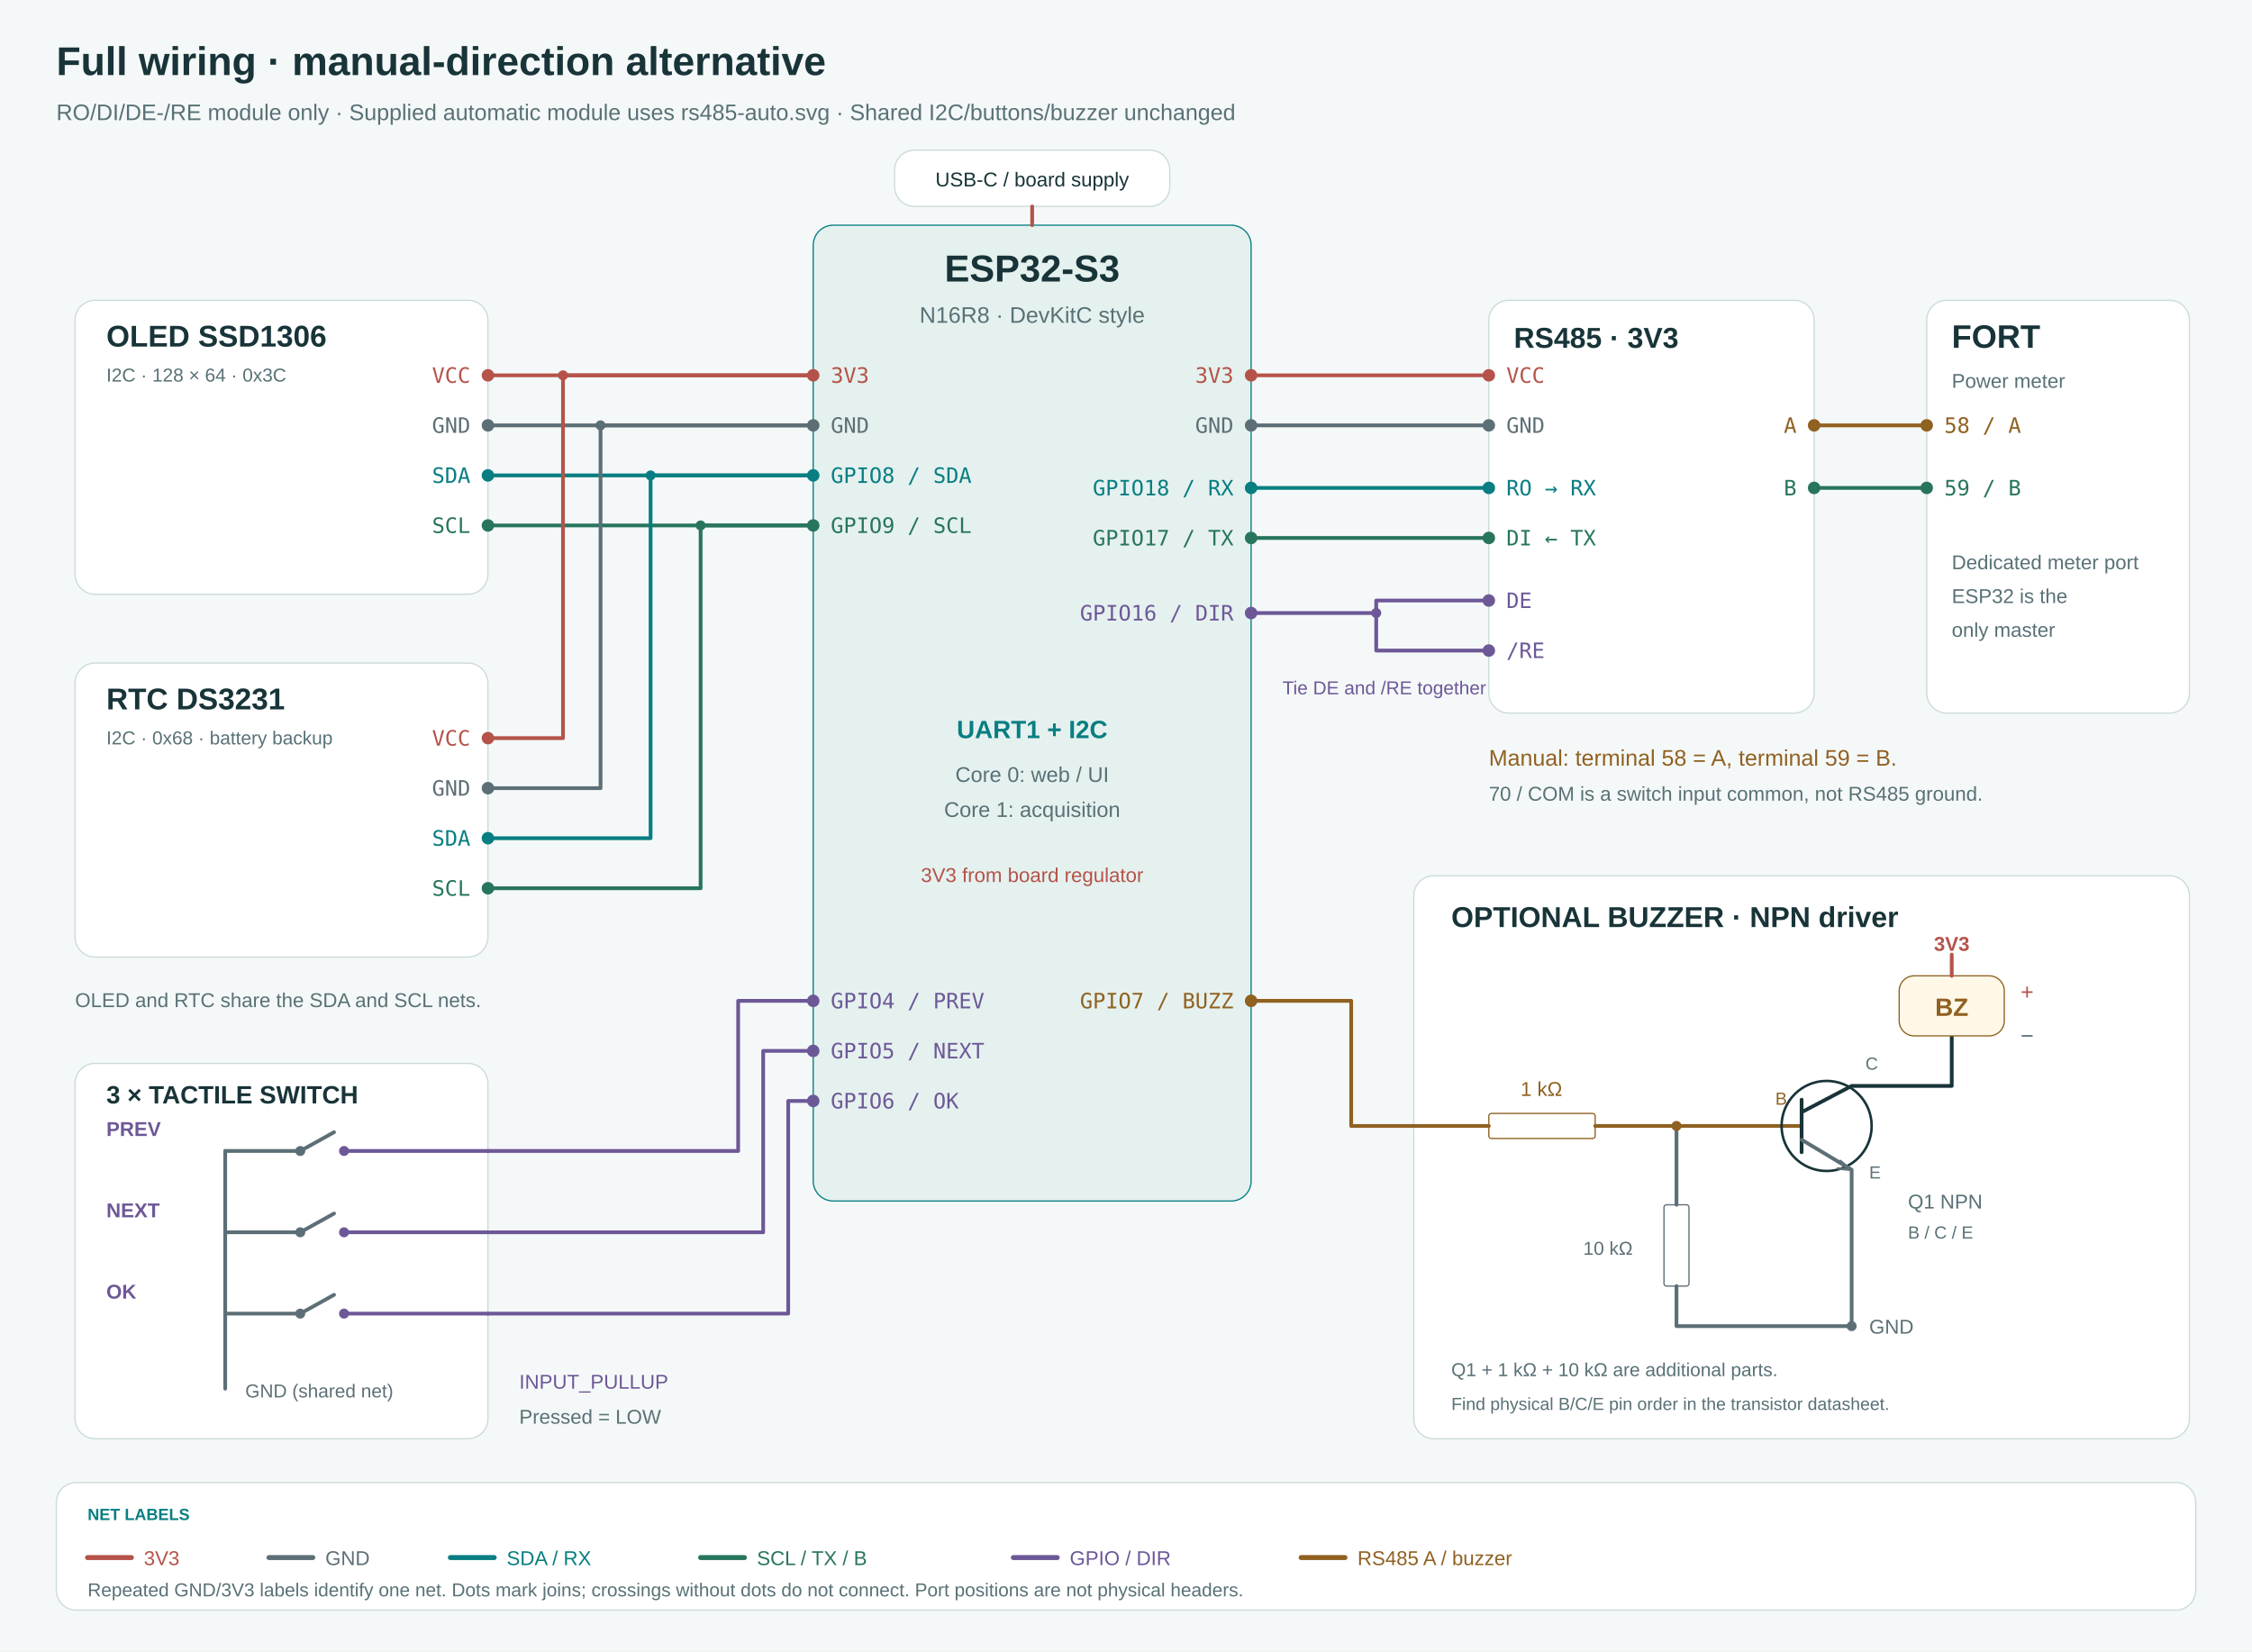
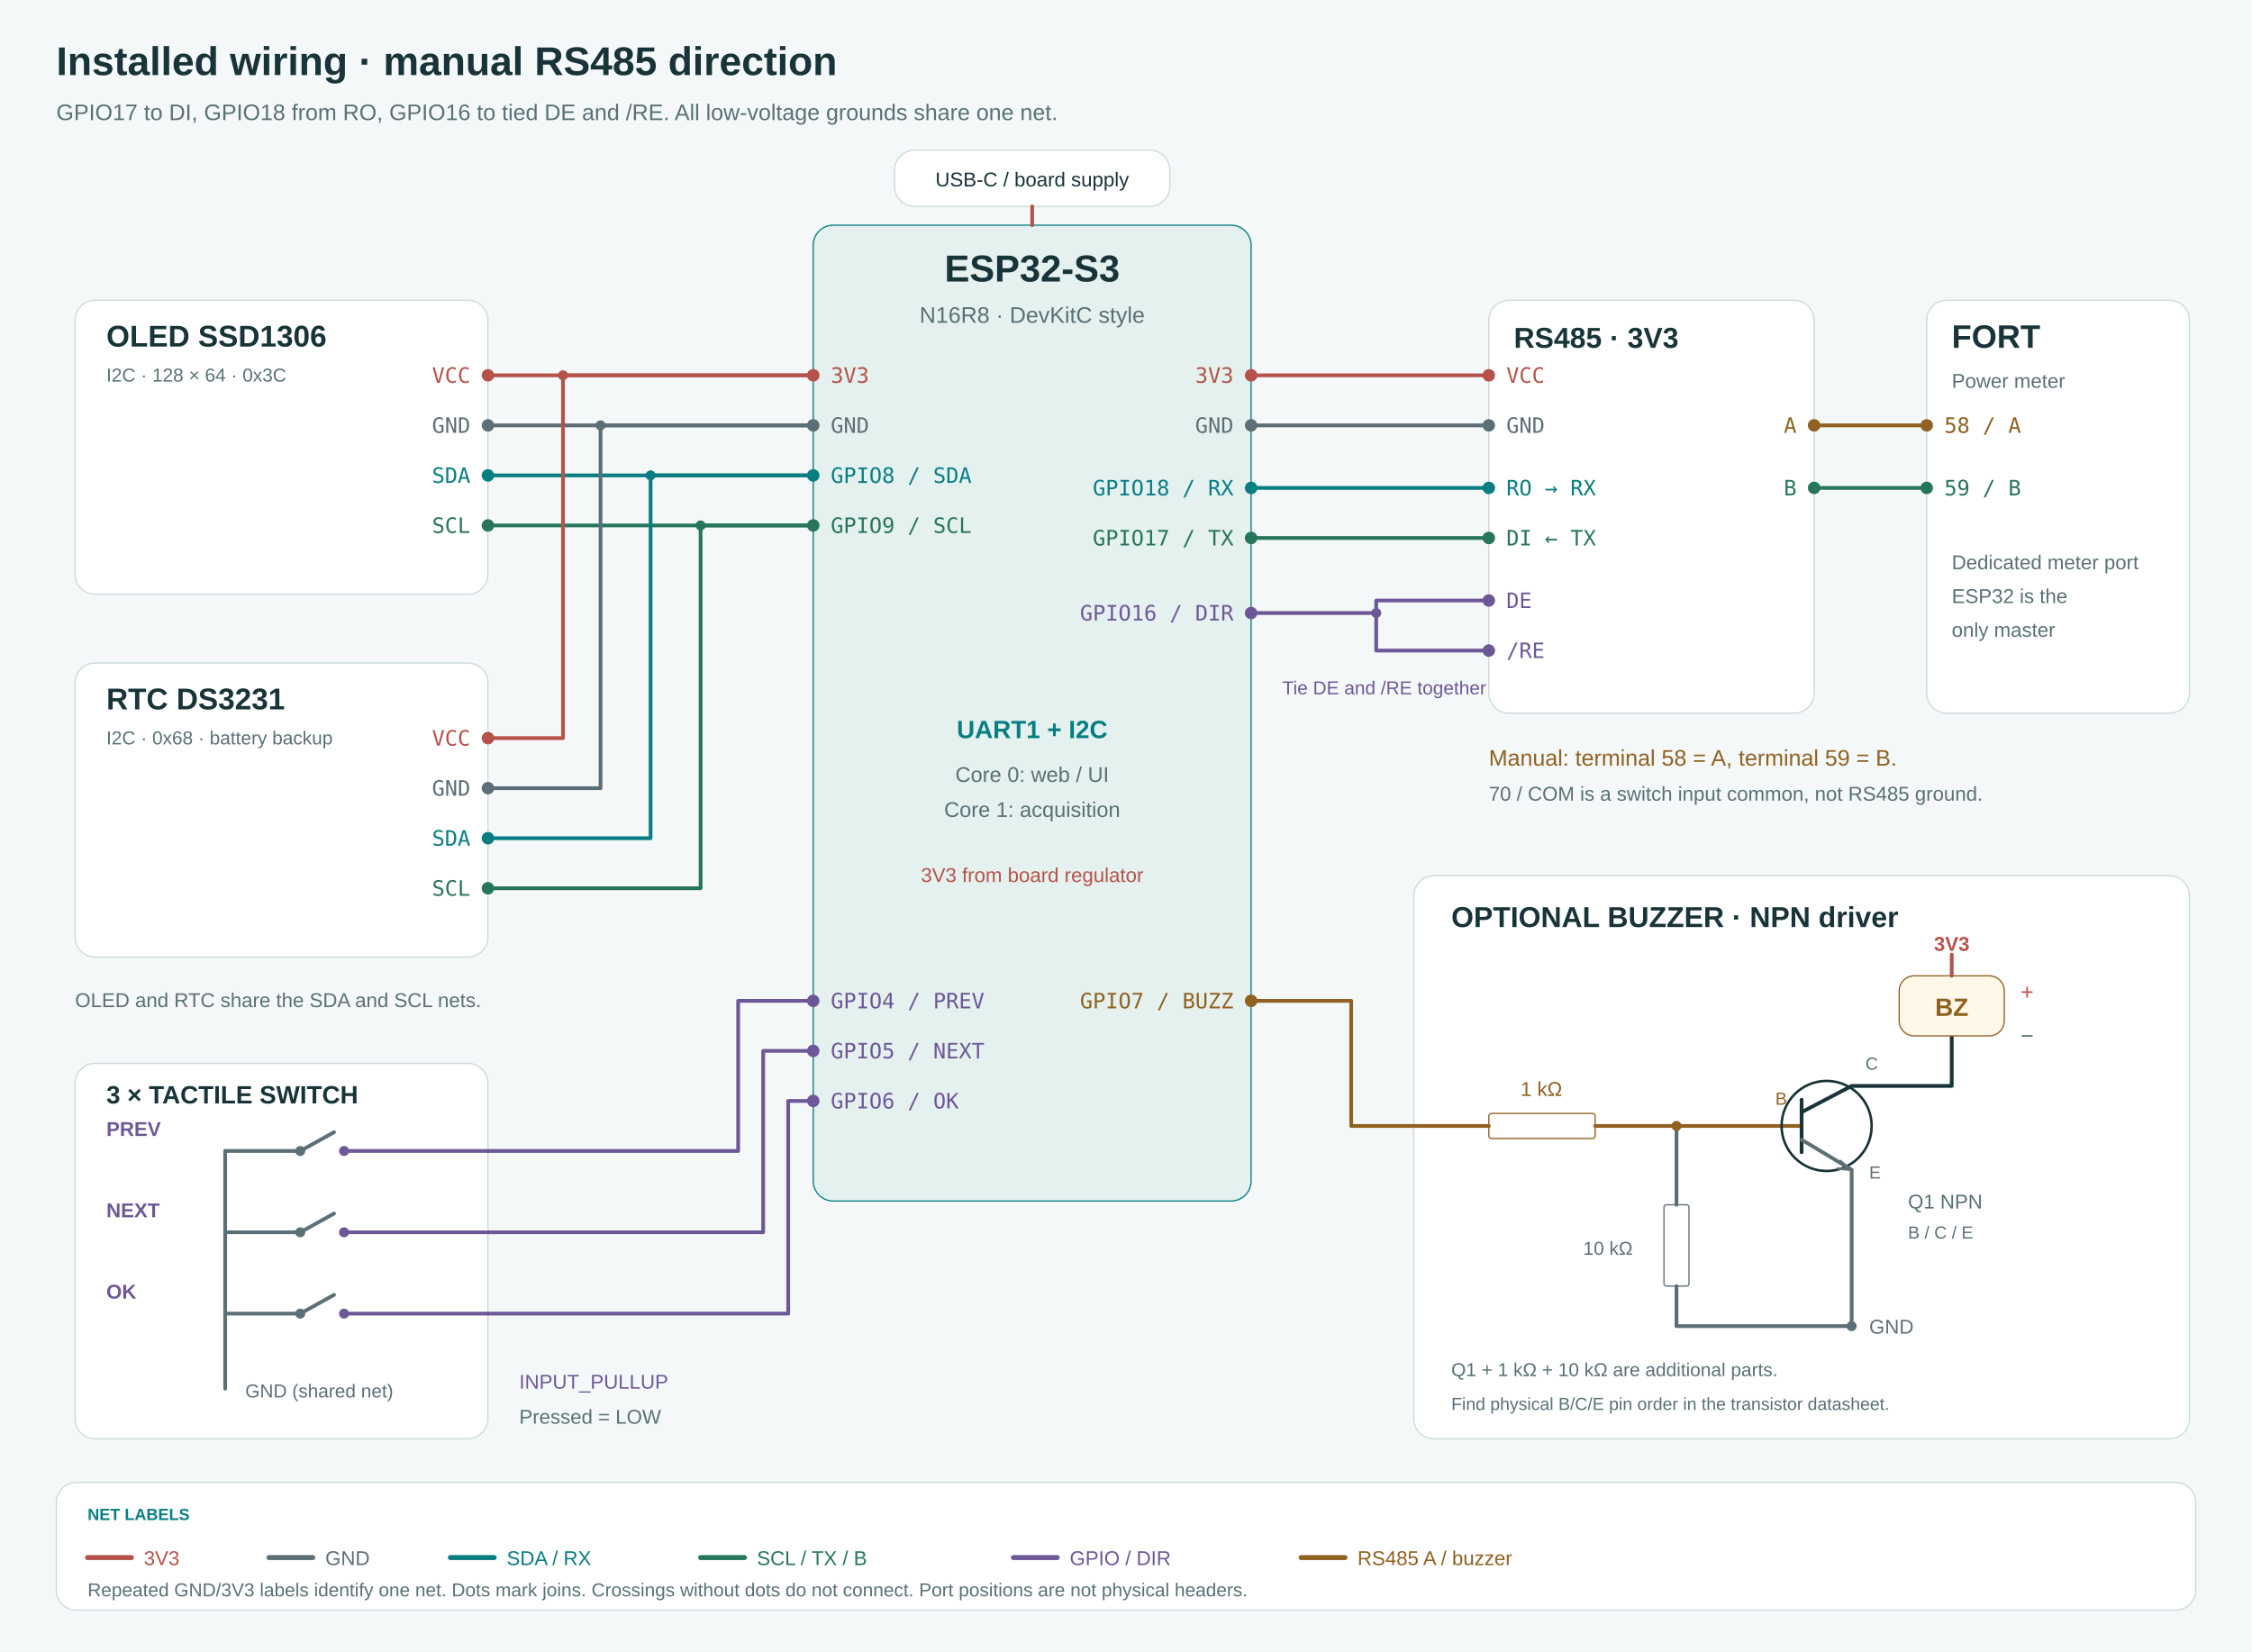
<svg xmlns="http://www.w3.org/2000/svg" width="1800" height="1320" viewBox="0 0 1800 1320" role="img" aria-labelledby="title desc">
  <rect width="100%" height="100%" fill="#f5f8f8" />
-   <text x="45" y="60" fill="#183438" font-family="Arial, sans-serif" font-size="32" font-weight="700" text-anchor="start">Full wiring · manual-direction alternative</text>
-   <text x="45" y="96" fill="#587176" font-family="Arial, sans-serif" font-size="18" font-weight="400" text-anchor="start">RO/DI/DE-/RE module only · Supplied automatic module uses rs485-auto.svg · Shared I2C/buttons/buzzer unchanged</text>
+   <text x="45" y="60" fill="#183438" font-family="Arial, sans-serif" font-size="32" font-weight="700" text-anchor="start">Installed wiring · manual RS485 direction</text>
+   <text x="45" y="96" fill="#587176" font-family="Arial, sans-serif" font-size="18" font-weight="400" text-anchor="start">GPIO17 to DI, GPIO18 from RO, GPIO16 to tied DE and /RE. All low-voltage grounds share one net.</text>
  <rect x="650" y="180" width="350" height="780" rx="16" fill="#e5f1ef" stroke="#087e82" />
  <text x="825" y="225" fill="#183438" font-family="Arial, sans-serif" font-size="30" font-weight="700" text-anchor="middle">ESP32-S3</text>
  <text x="825" y="258" fill="#587176" font-family="Arial, sans-serif" font-size="18" font-weight="400" text-anchor="middle">N16R8 · DevKitC style</text>
  <rect x="715" y="120" width="220" height="45" rx="16" fill="#ffffff" stroke="#cbdada" />
  <text x="825" y="149" fill="#183438" font-family="Arial, sans-serif" font-size="16" font-weight="400" text-anchor="middle">USB-C / board supply</text>
  <polyline points="825,165 825,180" fill="none" stroke="#b5534a" stroke-width="3" stroke-linejoin="round" stroke-linecap="round" />
  <text x="825" y="590" fill="#087e82" font-family="Arial, sans-serif" font-size="20" font-weight="600" text-anchor="middle">UART1 + I2C</text>
  <text x="825" y="625" fill="#587176" font-family="Arial, sans-serif" font-size="17" font-weight="400" text-anchor="middle">Core 0: web / UI</text>
  <text x="825" y="653" fill="#587176" font-family="Arial, sans-serif" font-size="17" font-weight="400" text-anchor="middle">Core 1: acquisition</text>
  <text x="825" y="705" fill="#b5534a" font-family="Arial, sans-serif" font-size="16" font-weight="400" text-anchor="middle">3V3 from board regulator</text>
  <circle cx="650" cy="300" r="5" fill="#b5534a" />
  <text x="664" y="306" fill="#b5534a" font-family="Consolas, monospace" font-size="17" font-weight="400" text-anchor="start">3V3</text>
  <circle cx="650" cy="340" r="5" fill="#5d6f76" />
  <text x="664" y="346" fill="#5d6f76" font-family="Consolas, monospace" font-size="17" font-weight="400" text-anchor="start">GND</text>
  <circle cx="650" cy="380" r="5" fill="#087e82" />
  <text x="664" y="386" fill="#087e82" font-family="Consolas, monospace" font-size="17" font-weight="400" text-anchor="start">GPIO8 / SDA</text>
  <circle cx="650" cy="420" r="5" fill="#28755e" />
  <text x="664" y="426" fill="#28755e" font-family="Consolas, monospace" font-size="17" font-weight="400" text-anchor="start">GPIO9 / SCL</text>
  <circle cx="650" cy="800" r="5" fill="#6d5897" />
  <text x="664" y="806" fill="#6d5897" font-family="Consolas, monospace" font-size="17" font-weight="400" text-anchor="start">GPIO4 / PREV</text>
  <circle cx="650" cy="840" r="5" fill="#6d5897" />
  <text x="664" y="846" fill="#6d5897" font-family="Consolas, monospace" font-size="17" font-weight="400" text-anchor="start">GPIO5 / NEXT</text>
  <circle cx="650" cy="880" r="5" fill="#6d5897" />
  <text x="664" y="886" fill="#6d5897" font-family="Consolas, monospace" font-size="17" font-weight="400" text-anchor="start">GPIO6 / OK</text>
  <circle cx="1000" cy="300" r="5" fill="#b5534a" />
  <text x="986" y="306" fill="#b5534a" font-family="Consolas, monospace" font-size="17" font-weight="400" text-anchor="end">3V3</text>
  <circle cx="1000" cy="340" r="5" fill="#5d6f76" />
  <text x="986" y="346" fill="#5d6f76" font-family="Consolas, monospace" font-size="17" font-weight="400" text-anchor="end">GND</text>
  <circle cx="1000" cy="390" r="5" fill="#087e82" />
  <text x="986" y="396" fill="#087e82" font-family="Consolas, monospace" font-size="17" font-weight="400" text-anchor="end">GPIO18 / RX</text>
  <circle cx="1000" cy="430" r="5" fill="#28755e" />
  <text x="986" y="436" fill="#28755e" font-family="Consolas, monospace" font-size="17" font-weight="400" text-anchor="end">GPIO17 / TX</text>
  <circle cx="1000" cy="490" r="5" fill="#6d5897" />
  <text x="986" y="496" fill="#6d5897" font-family="Consolas, monospace" font-size="17" font-weight="400" text-anchor="end">GPIO16 / DIR</text>
  <circle cx="1000" cy="800" r="5" fill="#906121" />
  <text x="986" y="806" fill="#906121" font-family="Consolas, monospace" font-size="17" font-weight="400" text-anchor="end">GPIO7 / BUZZ</text>
  <rect x="60" y="240" width="330" height="235" rx="16" fill="#ffffff" stroke="#cbdada" />
  <text x="85" y="277" fill="#183438" font-family="Arial, sans-serif" font-size="24" font-weight="700" text-anchor="start">OLED SSD1306</text>
  <text x="85" y="305" fill="#587176" font-family="Arial, sans-serif" font-size="15" font-weight="400" text-anchor="start">I2C · 128 × 64 · 0x3C</text>
  <circle cx="390" cy="300" r="5" fill="#b5534a" />
  <text x="376" y="306" fill="#b5534a" font-family="Consolas, monospace" font-size="17" font-weight="400" text-anchor="end">VCC</text>
  <circle cx="390" cy="340" r="5" fill="#5d6f76" />
  <text x="376" y="346" fill="#5d6f76" font-family="Consolas, monospace" font-size="17" font-weight="400" text-anchor="end">GND</text>
  <circle cx="390" cy="380" r="5" fill="#087e82" />
  <text x="376" y="386" fill="#087e82" font-family="Consolas, monospace" font-size="17" font-weight="400" text-anchor="end">SDA</text>
  <circle cx="390" cy="420" r="5" fill="#28755e" />
  <text x="376" y="426" fill="#28755e" font-family="Consolas, monospace" font-size="17" font-weight="400" text-anchor="end">SCL</text>
  <rect x="60" y="530" width="330" height="235" rx="16" fill="#ffffff" stroke="#cbdada" />
  <text x="85" y="567" fill="#183438" font-family="Arial, sans-serif" font-size="24" font-weight="700" text-anchor="start">RTC DS3231</text>
  <text x="85" y="595" fill="#587176" font-family="Arial, sans-serif" font-size="15" font-weight="400" text-anchor="start">I2C · 0x68 · battery backup</text>
  <circle cx="390" cy="590" r="5" fill="#b5534a" />
  <text x="376" y="596" fill="#b5534a" font-family="Consolas, monospace" font-size="17" font-weight="400" text-anchor="end">VCC</text>
  <circle cx="390" cy="630" r="5" fill="#5d6f76" />
  <text x="376" y="636" fill="#5d6f76" font-family="Consolas, monospace" font-size="17" font-weight="400" text-anchor="end">GND</text>
  <circle cx="390" cy="670" r="5" fill="#087e82" />
  <text x="376" y="676" fill="#087e82" font-family="Consolas, monospace" font-size="17" font-weight="400" text-anchor="end">SDA</text>
  <circle cx="390" cy="710" r="5" fill="#28755e" />
  <text x="376" y="716" fill="#28755e" font-family="Consolas, monospace" font-size="17" font-weight="400" text-anchor="end">SCL</text>
  <polyline points="390,300 650,300" fill="none" stroke="#b5534a" stroke-width="3" stroke-linejoin="round" stroke-linecap="round" />
  <polyline points="390,340 650,340" fill="none" stroke="#5d6f76" stroke-width="3" stroke-linejoin="round" stroke-linecap="round" />
  <polyline points="390,380 650,380" fill="none" stroke="#087e82" stroke-width="3" stroke-linejoin="round" stroke-linecap="round" />
  <polyline points="390,420 650,420" fill="none" stroke="#28755e" stroke-width="3" stroke-linejoin="round" stroke-linecap="round" />
  <polyline points="390,590 450,590 450,300 650,300" fill="none" stroke="#b5534a" stroke-width="3" stroke-linejoin="round" stroke-linecap="round" />
  <circle cx="450" cy="300" r="4" fill="#b5534a" />
  <polyline points="390,630 480,630 480,340 650,340" fill="none" stroke="#5d6f76" stroke-width="3" stroke-linejoin="round" stroke-linecap="round" />
  <circle cx="480" cy="340" r="4" fill="#5d6f76" />
  <polyline points="390,670 520,670 520,380 650,380" fill="none" stroke="#087e82" stroke-width="3" stroke-linejoin="round" stroke-linecap="round" />
  <circle cx="520" cy="380" r="4" fill="#087e82" />
  <polyline points="390,710 560,710 560,420 650,420" fill="none" stroke="#28755e" stroke-width="3" stroke-linejoin="round" stroke-linecap="round" />
  <circle cx="560" cy="420" r="4" fill="#28755e" />
  <text x="60" y="805" fill="#587176" font-family="Arial, sans-serif" font-size="16" font-weight="400" text-anchor="start">OLED and RTC share the SDA and SCL nets.</text>
  <rect x="1190" y="240" width="260" height="330" rx="16" fill="#ffffff" stroke="#cbdada" />
  <text x="1210" y="278" fill="#183438" font-family="Arial, sans-serif" font-size="23" font-weight="700" text-anchor="start">RS485 · 3V3</text>
  <circle cx="1190" cy="300" r="5" fill="#b5534a" />
  <text x="1204" y="306" fill="#b5534a" font-family="Consolas, monospace" font-size="17" font-weight="400" text-anchor="start">VCC</text>
  <circle cx="1190" cy="340" r="5" fill="#5d6f76" />
  <text x="1204" y="346" fill="#5d6f76" font-family="Consolas, monospace" font-size="17" font-weight="400" text-anchor="start">GND</text>
  <circle cx="1190" cy="390" r="5" fill="#087e82" />
  <text x="1204" y="396" fill="#087e82" font-family="Consolas, monospace" font-size="17" font-weight="400" text-anchor="start">RO → RX</text>
  <circle cx="1190" cy="430" r="5" fill="#28755e" />
  <text x="1204" y="436" fill="#28755e" font-family="Consolas, monospace" font-size="17" font-weight="400" text-anchor="start">DI ← TX</text>
  <circle cx="1190" cy="480" r="5" fill="#6d5897" />
  <text x="1204" y="486" fill="#6d5897" font-family="Consolas, monospace" font-size="17" font-weight="400" text-anchor="start">DE</text>
  <circle cx="1190" cy="520" r="5" fill="#6d5897" />
  <text x="1204" y="526" fill="#6d5897" font-family="Consolas, monospace" font-size="17" font-weight="400" text-anchor="start">/RE</text>
  <circle cx="1450" cy="340" r="5" fill="#906121" />
  <text x="1436" y="346" fill="#906121" font-family="Consolas, monospace" font-size="17" font-weight="400" text-anchor="end">A</text>
  <circle cx="1450" cy="390" r="5" fill="#28755e" />
  <text x="1436" y="396" fill="#28755e" font-family="Consolas, monospace" font-size="17" font-weight="400" text-anchor="end">B</text>
  <polyline points="1000,300 1190,300" fill="none" stroke="#b5534a" stroke-width="3" stroke-linejoin="round" stroke-linecap="round" />
  <polyline points="1000,340 1190,340" fill="none" stroke="#5d6f76" stroke-width="3" stroke-linejoin="round" stroke-linecap="round" />
  <polyline points="1000,390 1190,390" fill="none" stroke="#087e82" stroke-width="3" stroke-linejoin="round" stroke-linecap="round" />
  <polyline points="1000,430 1190,430" fill="none" stroke="#28755e" stroke-width="3" stroke-linejoin="round" stroke-linecap="round" />
  <polyline points="1000,490 1100,490 1100,480 1190,480" fill="none" stroke="#6d5897" stroke-width="3" stroke-linejoin="round" stroke-linecap="round" />
  <polyline points="1100,490 1100,520 1190,520" fill="none" stroke="#6d5897" stroke-width="3" stroke-linejoin="round" stroke-linecap="round" />
  <circle cx="1100" cy="490" r="4" fill="#6d5897" />
  <text x="1025" y="555" fill="#6d5897" font-family="Arial, sans-serif" font-size="15" font-weight="400" text-anchor="start">Tie DE and /RE together</text>
  <rect x="1540" y="240" width="210" height="330" rx="16" fill="#ffffff" stroke="#cbdada" />
  <text x="1560" y="278" fill="#183438" font-family="Arial, sans-serif" font-size="26" font-weight="700" text-anchor="start">FORT</text>
  <text x="1560" y="310" fill="#587176" font-family="Arial, sans-serif" font-size="16" font-weight="400" text-anchor="start">Power meter</text>
  <circle cx="1540" cy="340" r="5" fill="#906121" />
  <text x="1554" y="346" fill="#906121" font-family="Consolas, monospace" font-size="17" font-weight="400" text-anchor="start">58 / A</text>
  <polyline points="1450,340 1540,340" fill="none" stroke="#906121" stroke-width="3" stroke-linejoin="round" stroke-linecap="round" />
  <circle cx="1540" cy="390" r="5" fill="#28755e" />
  <text x="1554" y="396" fill="#28755e" font-family="Consolas, monospace" font-size="17" font-weight="400" text-anchor="start">59 / B</text>
  <polyline points="1450,390 1540,390" fill="none" stroke="#28755e" stroke-width="3" stroke-linejoin="round" stroke-linecap="round" />
  <text x="1560" y="455" fill="#587176" font-family="Arial, sans-serif" font-size="16" font-weight="400" text-anchor="start">Dedicated meter port</text>
  <text x="1560" y="482" fill="#587176" font-family="Arial, sans-serif" font-size="16" font-weight="400" text-anchor="start">ESP32 is the</text>
  <text x="1560" y="509" fill="#587176" font-family="Arial, sans-serif" font-size="16" font-weight="400" text-anchor="start">only master</text>
  <text x="1190" y="612" fill="#906121" font-family="Arial, sans-serif" font-size="18" font-weight="400" text-anchor="start">Manual: terminal 58 = A, terminal 59 = B.</text>
  <text x="1190" y="640" fill="#587176" font-family="Arial, sans-serif" font-size="16" font-weight="400" text-anchor="start">70 / COM is a switch input common, not RS485 ground.</text>
  <rect x="60" y="850" width="330" height="300" rx="16" fill="#ffffff" stroke="#cbdada" />
  <text x="85" y="882" fill="#183438" font-family="Arial, sans-serif" font-size="20" font-weight="700" text-anchor="start">3 × TACTILE SWITCH</text>
  <text x="85" y="908" fill="#6d5897" font-family="Arial, sans-serif" font-size="16" font-weight="700" text-anchor="start">PREV</text>
  <polyline points="180,920 240,920" fill="none" stroke="#5d6f76" stroke-width="3" stroke-linejoin="round" stroke-linecap="round" />
  <circle cx="240" cy="920" r="4" fill="#5d6f76" />
  <circle cx="275" cy="920" r="4" fill="#6d5897" />
  <polyline points="240,920 267,905" fill="none" stroke="#5d6f76" stroke-width="3" stroke-linejoin="round" stroke-linecap="round" />
  <polyline points="275,920 390,920" fill="none" stroke="#6d5897" stroke-width="3" stroke-linejoin="round" stroke-linecap="round" />
  <text x="85" y="973" fill="#6d5897" font-family="Arial, sans-serif" font-size="16" font-weight="700" text-anchor="start">NEXT</text>
  <polyline points="180,985 240,985" fill="none" stroke="#5d6f76" stroke-width="3" stroke-linejoin="round" stroke-linecap="round" />
  <circle cx="240" cy="985" r="4" fill="#5d6f76" />
  <circle cx="275" cy="985" r="4" fill="#6d5897" />
  <polyline points="240,985 267,970" fill="none" stroke="#5d6f76" stroke-width="3" stroke-linejoin="round" stroke-linecap="round" />
  <polyline points="275,985 390,985" fill="none" stroke="#6d5897" stroke-width="3" stroke-linejoin="round" stroke-linecap="round" />
  <text x="85" y="1038" fill="#6d5897" font-family="Arial, sans-serif" font-size="16" font-weight="700" text-anchor="start">OK</text>
  <polyline points="180,1050 240,1050" fill="none" stroke="#5d6f76" stroke-width="3" stroke-linejoin="round" stroke-linecap="round" />
  <circle cx="240" cy="1050" r="4" fill="#5d6f76" />
  <circle cx="275" cy="1050" r="4" fill="#6d5897" />
  <polyline points="240,1050 267,1035" fill="none" stroke="#5d6f76" stroke-width="3" stroke-linejoin="round" stroke-linecap="round" />
  <polyline points="275,1050 390,1050" fill="none" stroke="#6d5897" stroke-width="3" stroke-linejoin="round" stroke-linecap="round" />
  <polyline points="180,920 180,1110" fill="none" stroke="#5d6f76" stroke-width="3" stroke-linejoin="round" stroke-linecap="round" />
  <text x="196" y="1117" fill="#5d6f76" font-family="Arial, sans-serif" font-size="15" font-weight="400" text-anchor="start">GND (shared net)</text>
  <polyline points="650,800 590,800 590,920 390,920" fill="none" stroke="#6d5897" stroke-width="3" stroke-linejoin="round" stroke-linecap="round" />
  <polyline points="650,840 610,840 610,985 390,985" fill="none" stroke="#6d5897" stroke-width="3" stroke-linejoin="round" stroke-linecap="round" />
  <polyline points="650,880 630,880 630,1050 390,1050" fill="none" stroke="#6d5897" stroke-width="3" stroke-linejoin="round" stroke-linecap="round" />
  <text x="415" y="1110" fill="#6d5897" font-family="Arial, sans-serif" font-size="16" font-weight="400" text-anchor="start">INPUT_PULLUP</text>
  <text x="415" y="1138" fill="#587176" font-family="Arial, sans-serif" font-size="16" font-weight="400" text-anchor="start">Pressed = LOW</text>
  <rect x="1130" y="700" width="620" height="450" rx="16" fill="#ffffff" stroke="#cbdada" />
  <text x="1160" y="741" fill="#183438" font-family="Arial, sans-serif" font-size="23" font-weight="700" text-anchor="start">OPTIONAL BUZZER · NPN driver</text>
  <polyline points="1000,800 1080,800 1080,900 1190,900" fill="none" stroke="#906121" stroke-width="3" stroke-linejoin="round" stroke-linecap="round" />
  <rect x="1190" y="890" width="85" height="20" rx="2" fill="none" stroke="#906121" />
  <text x="1232" y="876" fill="#906121" font-family="Arial, sans-serif" font-size="16" font-weight="400" text-anchor="middle">1 kΩ</text>
  <polyline points="1275,900 1440,900" fill="none" stroke="#906121" stroke-width="3" stroke-linejoin="round" stroke-linecap="round" />
  <circle cx="1460" cy="900" r="36" fill="none" stroke="#183438" stroke-width="2" />
  <polyline points="1440,879 1440,921" fill="none" stroke="#183438" stroke-width="3" stroke-linejoin="round" stroke-linecap="round" />
  <polyline points="1440,889 1480,868 1560,868 1560,828" fill="none" stroke="#183438" stroke-width="3" stroke-linejoin="round" stroke-linecap="round" />
  <polyline points="1440,911 1480,935 1480,1060" fill="none" stroke="#5d6f76" stroke-width="3" stroke-linejoin="round" stroke-linecap="round" />
  <polyline points="1471,928 1479,935 1469,934" fill="none" stroke="#5d6f76" stroke-width="2" stroke-linejoin="round" stroke-linecap="round" />
  <text x="1525" y="966" fill="#587176" font-family="Arial, sans-serif" font-size="16" font-weight="400" text-anchor="start">Q1 NPN</text>
  <text x="1525" y="990" fill="#587176" font-family="Arial, sans-serif" font-size="14" font-weight="400" text-anchor="start">B / C / E</text>
  <text x="1419" y="883" fill="#906121" font-family="Arial, sans-serif" font-size="14" font-weight="400" text-anchor="start">B</text>
  <text x="1491" y="855" fill="#587176" font-family="Arial, sans-serif" font-size="14" font-weight="400" text-anchor="start">C</text>
  <text x="1494" y="942" fill="#5d6f76" font-family="Arial, sans-serif" font-size="14" font-weight="400" text-anchor="start">E</text>
  <rect x="1518" y="780" width="84" height="48" rx="12" fill="#fff7e7" stroke="#906121" />
  <text x="1560" y="812" fill="#906121" font-family="Arial, sans-serif" font-size="20" font-weight="700" text-anchor="middle">BZ</text>
  <text x="1615" y="799" fill="#b5534a" font-family="Arial, sans-serif" font-size="18" font-weight="400" text-anchor="start">+</text>
  <text x="1615" y="834" fill="#5d6f76" font-family="Arial, sans-serif" font-size="18" font-weight="400" text-anchor="start">−</text>
  <polyline points="1560,780 1560,763" fill="none" stroke="#b5534a" stroke-width="3" stroke-linejoin="round" stroke-linecap="round" />
  <text x="1560" y="760" fill="#b5534a" font-family="Arial, sans-serif" font-size="16" font-weight="700" text-anchor="middle">3V3</text>
  <polyline points="1340,900 1340,963" fill="none" stroke="#5d6f76" stroke-width="3" stroke-linejoin="round" stroke-linecap="round" />
  <circle cx="1340" cy="900" r="4" fill="#906121" />
  <rect x="1330" y="963" width="20" height="65" rx="2" fill="none" stroke="#5d6f76" />
  <text x="1305" y="1003" fill="#5d6f76" font-family="Arial, sans-serif" font-size="15" font-weight="400" text-anchor="end">10 kΩ</text>
  <polyline points="1340,1028 1340,1060 1480,1060" fill="none" stroke="#5d6f76" stroke-width="3" stroke-linejoin="round" stroke-linecap="round" />
  <circle cx="1480" cy="1060" r="4" fill="#5d6f76" />
  <text x="1494" y="1066" fill="#5d6f76" font-family="Arial, sans-serif" font-size="16" font-weight="400" text-anchor="start">GND</text>
  <text x="1160" y="1100" fill="#587176" font-family="Arial, sans-serif" font-size="15" font-weight="400" text-anchor="start">Q1 + 1 kΩ + 10 kΩ are additional parts.</text>
  <text x="1160" y="1127" fill="#587176" font-family="Arial, sans-serif" font-size="14" font-weight="400" text-anchor="start">Find physical B/C/E pin order in the transistor datasheet.</text>
  <rect x="45" y="1185" width="1710" height="102" rx="16" fill="#ffffff" stroke="#cbdada" />
  <text x="70" y="1215" fill="#087e82" font-family="Arial, sans-serif" font-size="13" font-weight="700" text-anchor="start">NET LABELS</text>
  <polyline points="70,1245 105,1245" fill="none" stroke="#b5534a" stroke-width="4" stroke-linejoin="round" stroke-linecap="round" />
  <text x="115" y="1251" fill="#b5534a" font-family="Arial, sans-serif" font-size="16" font-weight="400" text-anchor="start">3V3</text>
  <polyline points="215,1245 250,1245" fill="none" stroke="#5d6f76" stroke-width="4" stroke-linejoin="round" stroke-linecap="round" />
  <text x="260" y="1251" fill="#5d6f76" font-family="Arial, sans-serif" font-size="16" font-weight="400" text-anchor="start">GND</text>
  <polyline points="360,1245 395,1245" fill="none" stroke="#087e82" stroke-width="4" stroke-linejoin="round" stroke-linecap="round" />
  <text x="405" y="1251" fill="#087e82" font-family="Arial, sans-serif" font-size="16" font-weight="400" text-anchor="start">SDA / RX</text>
  <polyline points="560,1245 595,1245" fill="none" stroke="#28755e" stroke-width="4" stroke-linejoin="round" stroke-linecap="round" />
  <text x="605" y="1251" fill="#28755e" font-family="Arial, sans-serif" font-size="16" font-weight="400" text-anchor="start">SCL / TX / B</text>
  <polyline points="810,1245 845,1245" fill="none" stroke="#6d5897" stroke-width="4" stroke-linejoin="round" stroke-linecap="round" />
  <text x="855" y="1251" fill="#6d5897" font-family="Arial, sans-serif" font-size="16" font-weight="400" text-anchor="start">GPIO / DIR</text>
  <polyline points="1040,1245 1075,1245" fill="none" stroke="#906121" stroke-width="4" stroke-linejoin="round" stroke-linecap="round" />
  <text x="1085" y="1251" fill="#906121" font-family="Arial, sans-serif" font-size="16" font-weight="400" text-anchor="start">RS485 A / buzzer</text>
-   <text x="70" y="1276" fill="#587176" font-family="Arial, sans-serif" font-size="15" font-weight="400" text-anchor="start">Repeated GND/3V3 labels identify one net. Dots mark joins; crossings without dots do not connect. Port positions are not physical headers.</text>
+   <text x="70" y="1276" fill="#587176" font-family="Arial, sans-serif" font-size="15" font-weight="400" text-anchor="start">Repeated GND/3V3 labels identify one net. Dots mark joins. Crossings without dots do not connect. Port positions are not physical headers.</text>
</svg>
